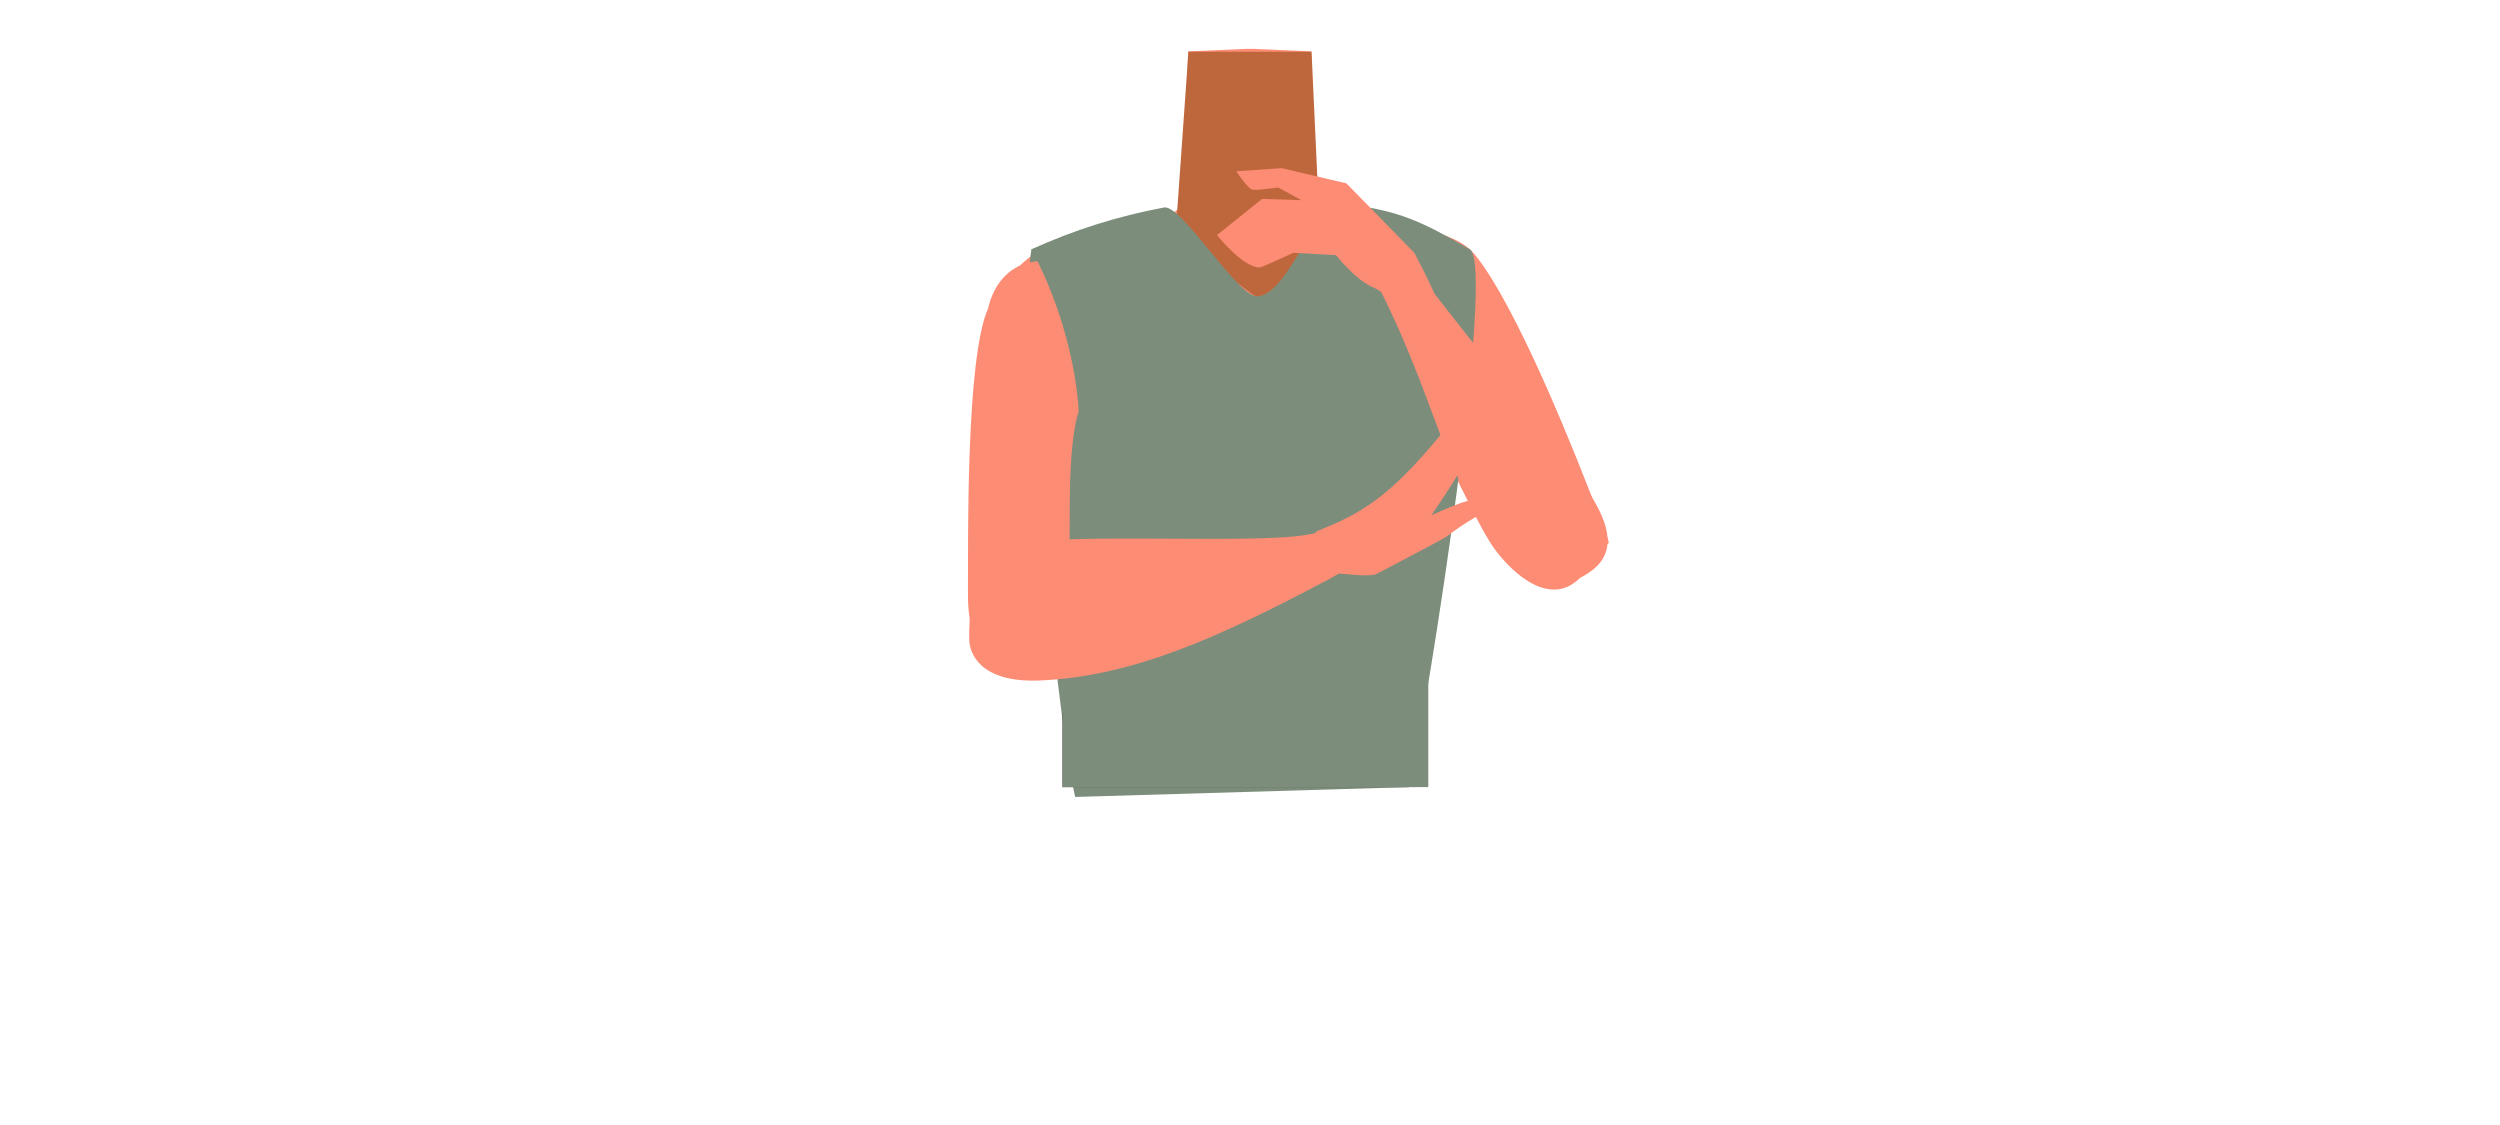
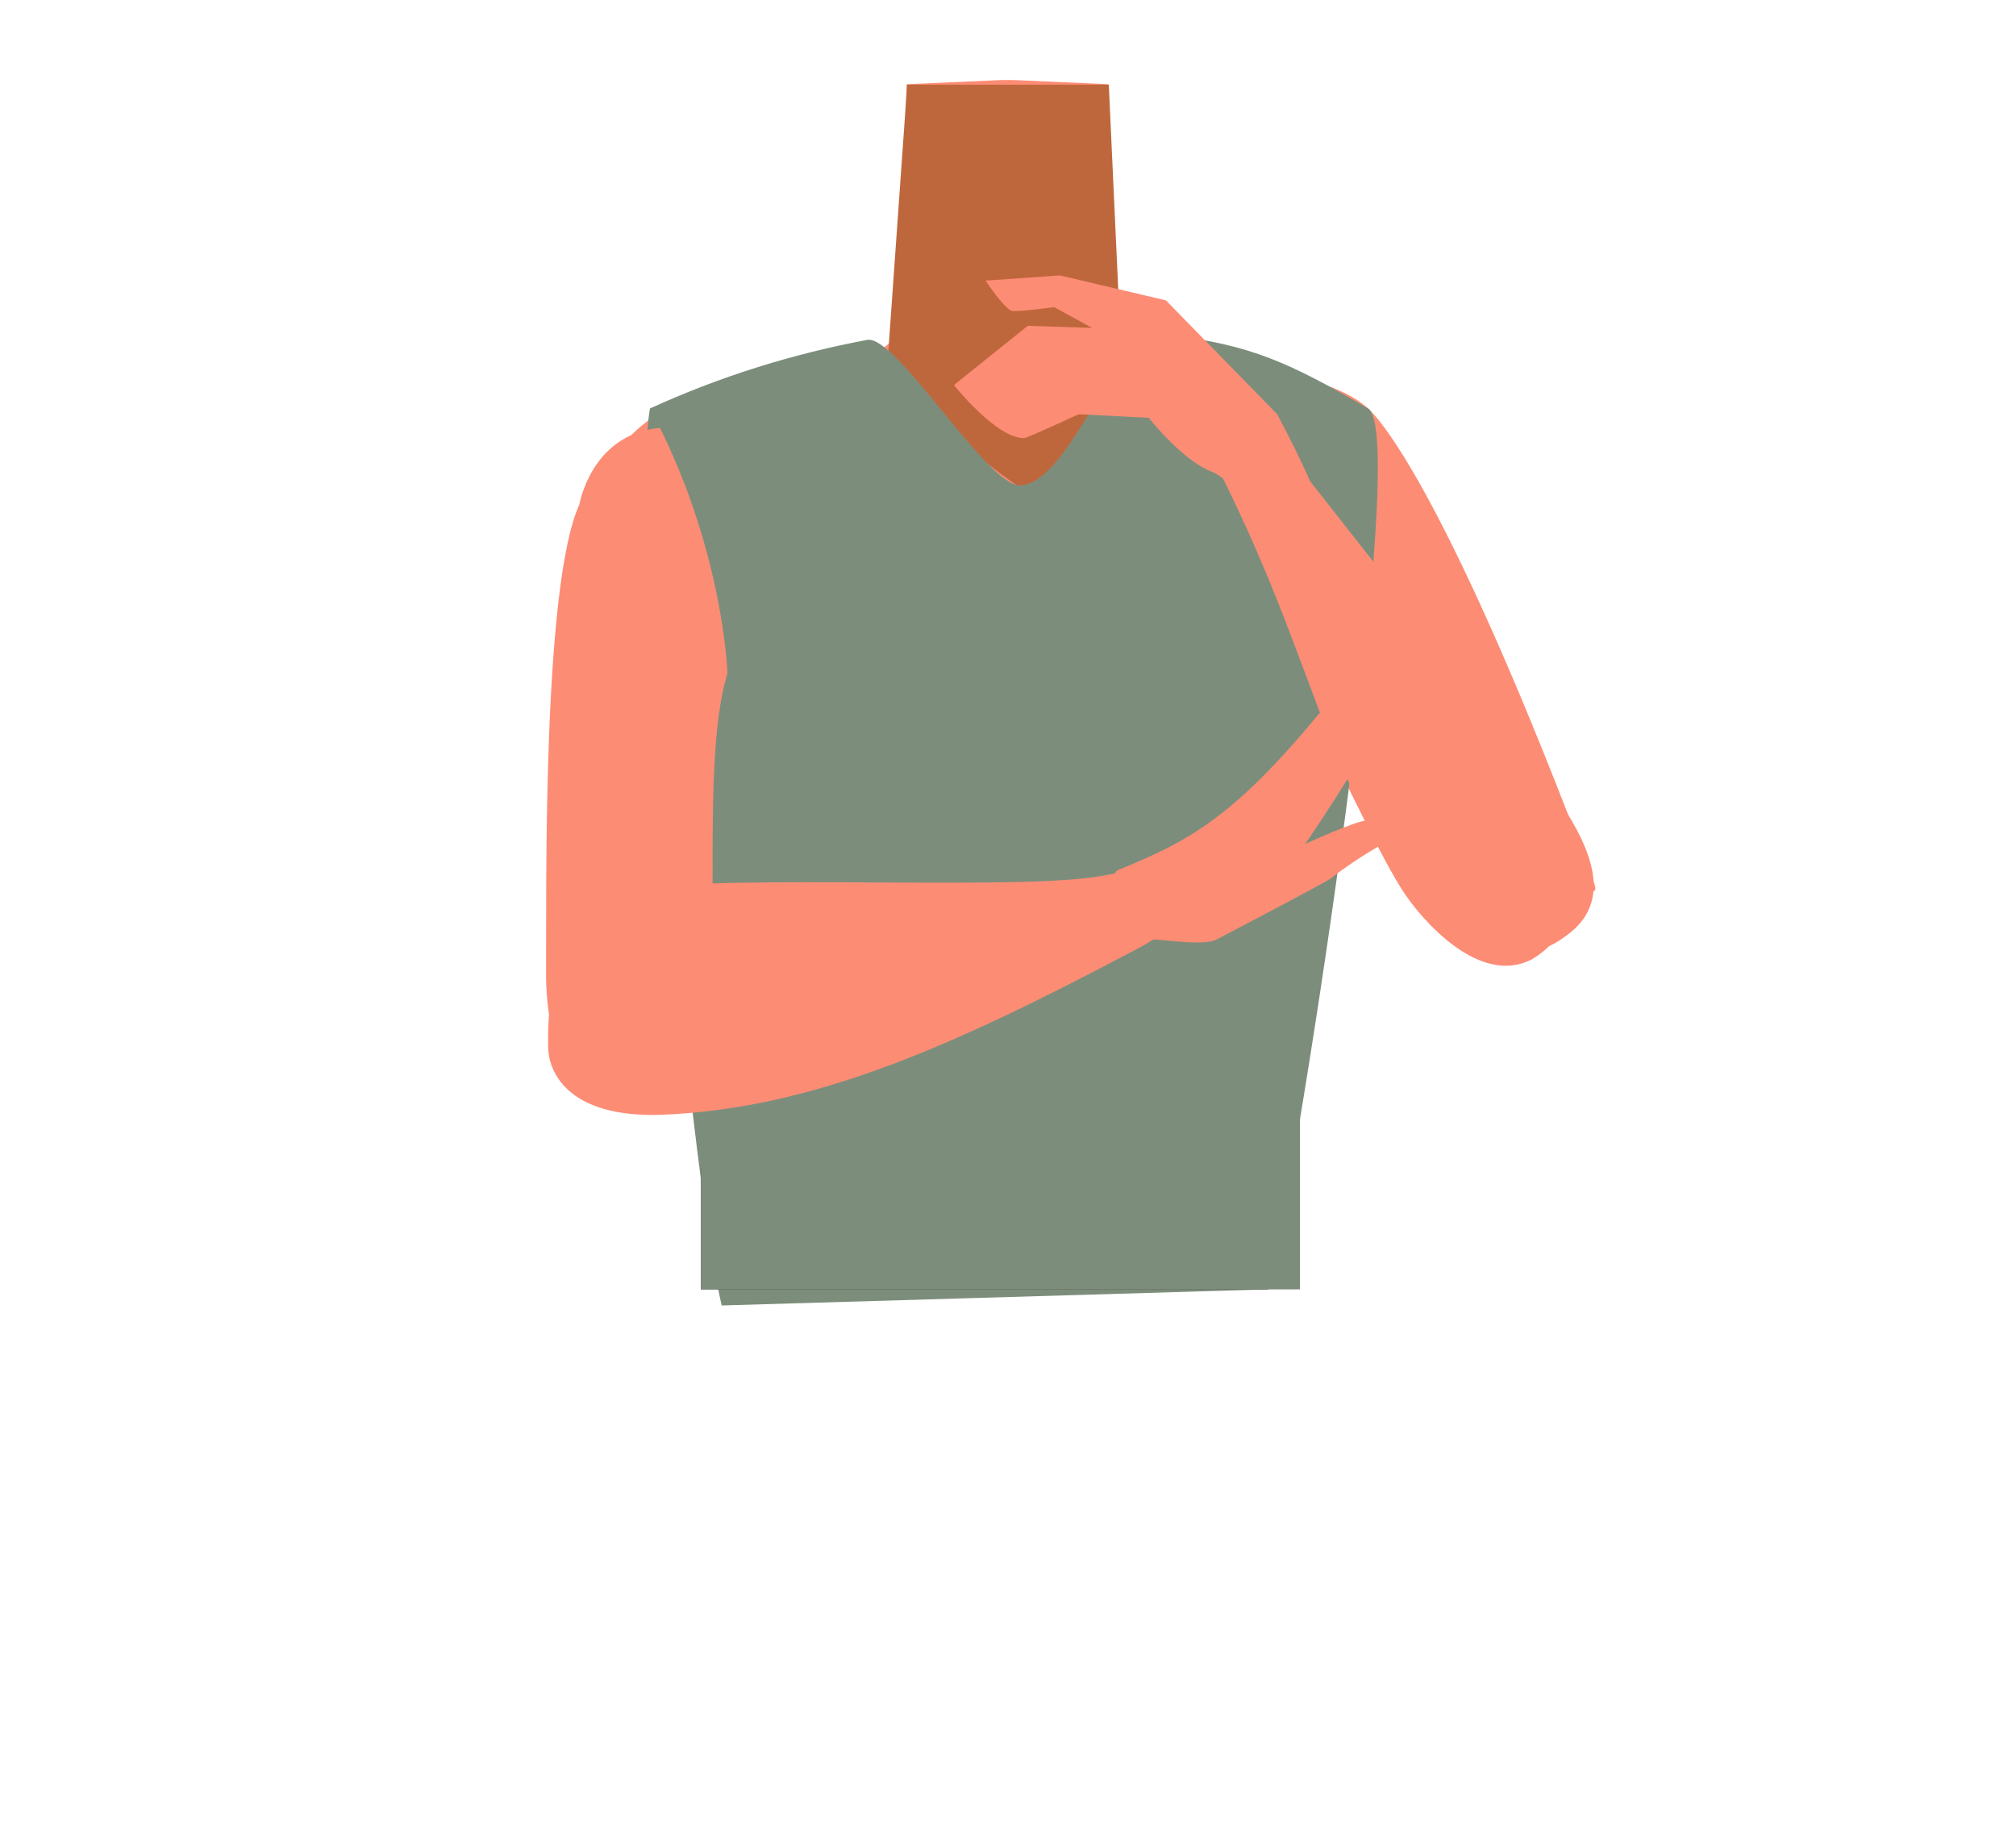
- <svg xmlns="http://www.w3.org/2000/svg" version="1.1" id="Calque_1" x="0px" y="0px" viewBox="0 0 788 354.5" style="enable-background:new 0 0 788 354.5;" xml:space="preserve">
+ <svg xmlns="http://www.w3.org/2000/svg" version="1.1" id="Calque_1" x="0px" y="0px" viewBox="0 0 388 354.5" style="enable-background:new 0 0 388 354.5;" xml:space="preserve">
  <style type="text/css">
	.st0{fill:#FD8C75;}
	.st1{fill:#BF673C;}
	.st2{fill:#7C8E7B;}
	.st3{fill:#423632;}
</style>
  <g id="Calque_10">
-     <path class="st0" d="M421,87.2c0,19.8,12.9,25.2,19.5,32.2c10.5,11.1,21.4,39.3,29.4,51.9c3.8,5.9,14.9,18.5,24.9,13.3l0,0   c12.6-7.3,5.6-23.3,2.5-29.4c-6.2-12.2-26.6-65.7-40.1-76.7c0,0-13.1-11.9-25.3-7.7C424.1,73.6,421,79,421,87.2L421,87.2z" />
-     <path class="st0" d="M394,166.5c-5.5-3.6-8-0.6-13.7,2.5c-9.8,5.3-15.8,23.7-26.7,26.2c-3.9,0.9-1-16.3-2-22.6   c-1.5-9.3-9.2-26.3-20.1-35.6c-9.2-7.9-14.1-3.6-18.1-16.2c-7-22,6.1-38.6,16-42.5c15.2-5.9,37.1-5.1,43.5-14.2l0.9-27.7l0.7-20.2   l18.3-0.8h2.2l18.3,0.8l0.7,20.2l0.9,27.7c6.4,9.1,36,3.7,48.3,14.4c2.6,2.3,15.8,17.3,43.5,91.1c4.7,12.4-41-40.5-50.3-32.6   c-10.9,9.3-6.9,27.5-8.4,36.9c-1,6.3-9.9,22.2-13.7,21.3c-10.8-2.5-16.9-20.9-26.7-26.2C402,165.9,399.5,163,394,166.5" />
-     <path class="st1" d="M370.8,70c0,0,36.7,44.4,46.1,22.2l-3.5-75.9h-38.8L370.8,70z" />
-     <path class="st2" d="M444.1,248.1c6.5-28,27.4-164.6,19.2-169.5c-15.2-8.9-22.6-12.2-38-14.1c-11.1-1.3-18.7,28-28.8,28.9   c-6.3,0.6-24-29.1-29.6-28c-14.4,2.7-28.5,7.1-41.8,13.2c-3.7,19.2,7.2,144.8,13.8,172.6" />
-     <path class="st0" d="M343.3,92.2c8.6,17.8-0.5,28.2-3.3,37.4c-4.5,14.5-1.9,44.6-3.4,59.4c-0.7,7-5.2,23.1-16.4,22.8l0,0   c-14.4-1.1-15.2-18.6-15.1-25.3c0.1-13.7-0.8-73.7,6.4-89.4c0,0,2.2-13.2,14.9-14.7C334.5,81.3,339.7,84.9,343.3,92.2L343.3,92.2z" />
-     <path class="st0" d="M305.5,201.7c-0.4-16.5,5.2-25.9,12.4-29.4c10.3-4.9,76.1-0.6,93.8-3.7c10-1.8,15.3-3,16.9,2.9   c1.5,5.3-7.8,10.1-11.5,12c-34.1,18-60.7,29.8-89.6,31C308.6,215.2,305.6,205.6,305.5,201.7z" />
-     <path class="st0" d="M456,169.1c4.3-3.3,8.9-6.2,13.7-8.6c0,0-4.2-2.7-6.8-2.6c-2.1,0.1-11.7,4.5-11.7,4.5l0,0   c16.3-23.9,25.2-43.3,26.1-46.2c0.7-2-1.6-8.1-1.6-8.1s-16.3,22.6-21.3,28.6c-16.9,20.5-25.4,25.1-39.2,30.7   c-2.4,1-1.1,15,4.1,13.4c1.8-0.6,11.9,1.5,14.8,0C445.6,174.8,455.7,169.4,456,169.1z" />
-     <rect x="334.9" y="224.7" class="st3" width="109.2" height="23.4" />
-     <path class="st0" d="M389.7,54l14.3-1l20.4,4.8l21.4,21.9c0,0,12.2,22.6,8.9,23.7c-5,1.8-17.9-11.3-21.4-12.6   c-5.7-2.1-12.2-10.4-12.2-10.4l-13.5-0.7c0,0-9.9,4.6-10.5,4.6c-5.3,0.1-13.5-10.2-13.5-10.2l14.2-11.4l12.4,0.4l-7.3-4   c0,0-7.4,1-8.2,0.7C393.1,59.2,389.7,54,389.7,54z" />
-     <path class="st0" d="M501.5,180c9.2-6.6,4.5-16.8-0.8-25c-3.8-5.9-45.8-58.7-57-73.2c-6.4-8.2-9.5-12.7-14.6-9.3   c-4.6,3.1,4.3,15.5,6.1,19.2c19.7,39.6,20.1,62.3,41.1,83C490.1,188.2,498.4,182.3,501.5,180z" />
-     <path class="st2" d="M340,129.6c0,0-0.7-24.5-14.9-51l24.3-8.6l27.4,48.9L340,129.6z" />
-     <polygon class="st2" points="334.9,248.1 334.9,217.4 450.2,211 450.2,248.1  " />
+     <path class="st0" d="M221,87.2c0,19.8,12.9,25.2,19.5,32.2c10.5,11.1,21.4,39.3,29.4,51.9c3.8,5.9,14.9,18.5,24.9,13.3l0,0   c12.6-7.3,5.6-23.3,2.5-29.4c-6.2-12.2-26.6-65.7-40.1-76.7c0,0-13.1-11.9-25.3-7.7C224.1,73.6,221,79,221,87.2L221,87.2z" />
+     <path class="st0" d="M194,166.5c-5.5-3.6-8-0.6-13.7,2.5c-9.8,5.3-15.8,23.7-26.7,26.2c-3.9,0.9-1-16.3-2-22.6   c-1.5-9.3-9.2-26.3-20.1-35.6c-9.2-7.9-14.1-3.6-18.1-16.2c-7-22,6.1-38.6,16-42.5c15.2-5.9,37.1-5.1,43.5-14.2l0.9-27.7l0.7-20.2   l18.3-0.8h2.2l18.3,0.8l0.7,20.2l0.9,27.7c6.4,9.1,36,3.7,48.3,14.4c2.6,2.3,15.8,17.3,43.5,91.1c4.7,12.4-41-40.5-50.3-32.6   c-10.9,9.3-6.9,27.5-8.4,36.9c-1,6.3-9.9,22.2-13.7,21.3c-10.8-2.5-16.9-20.9-26.7-26.2C202,165.9,199.5,163,194,166.5" />
+     <path class="st1" d="M170.8,70c0,0,36.7,44.4,46.1,22.2l-3.5-75.9h-38.8L170.8,70z" />
+     <path class="st2" d="M244.1,248.1c6.5-28,27.4-164.6,19.2-169.5c-15.2-8.9-22.6-12.2-38-14.1c-11.1-1.3-18.7,28-28.8,28.9   c-6.3,0.6-24-29.1-29.6-28c-14.4,2.7-28.5,7.1-41.8,13.2c-3.7,19.2,7.2,144.8,13.8,172.6" />
+     <path class="st0" d="M143.3,92.2c8.6,17.8-0.5,28.2-3.3,37.4c-4.5,14.5-1.9,44.6-3.4,59.4c-0.7,7-5.2,23.1-16.4,22.8l0,0   c-14.4-1.1-15.2-18.6-15.1-25.3c0.1-13.7-0.8-73.7,6.4-89.4c0,0,2.2-13.2,14.9-14.7C134.5,81.3,139.7,84.9,143.3,92.2L143.3,92.2z" />
+     <path class="st0" d="M105.5,201.7c-0.4-16.5,5.2-25.9,12.4-29.4c10.3-4.9,76.1-0.6,93.8-3.7c10-1.8,15.3-3,16.9,2.9   c1.5,5.3-7.8,10.1-11.5,12c-34.1,18-60.7,29.8-89.6,31C108.6,215.2,105.6,205.6,105.5,201.7z" />
+     <path class="st0" d="M256,169.1c4.3-3.3,8.9-6.2,13.7-8.6c0,0-4.2-2.7-6.8-2.6c-2.1,0.1-11.7,4.5-11.7,4.5l0,0   c16.3-23.9,25.2-43.3,26.1-46.2c0.7-2-1.6-8.1-1.6-8.1s-16.3,22.6-21.3,28.6c-16.9,20.5-25.4,25.1-39.2,30.7   c-2.4,1-1.1,15,4.1,13.4c1.8-0.6,11.9,1.5,14.8,0C245.6,174.8,255.7,169.4,256,169.1z" />
+     <rect x="134.9" y="224.7" class="st3" width="109.2" height="23.4" />
+     <path class="st0" d="M189.7,54l14.3-1l20.4,4.8l21.4,21.9c0,0,12.2,22.6,8.9,23.7c-5,1.8-17.9-11.3-21.4-12.6   c-5.7-2.1-12.2-10.4-12.2-10.4l-13.5-0.7c0,0-9.9,4.6-10.5,4.6c-5.3,0.1-13.5-10.2-13.5-10.2l14.2-11.4l12.4,0.4l-7.3-4   c0,0-7.4,1-8.2,0.7C193.1,59.2,189.7,54,189.7,54z" />
+     <path class="st0" d="M301.5,180c9.2-6.6,4.5-16.8-0.8-25c-3.8-5.9-45.8-58.7-57-73.2c-6.4-8.2-9.5-12.7-14.6-9.3   c-4.6,3.1,4.3,15.5,6.1,19.2c19.7,39.6,20.1,62.3,41.1,83C290.1,188.2,298.4,182.3,301.5,180z" />
+     <path class="st2" d="M140,129.6c0,0-0.7-24.5-14.9-51l24.3-8.6l27.4,48.9L140,129.6z" />
+     <polygon class="st2" points="134.9,248.1 134.9,217.4 250.2,211 250.2,248.1  " />
  </g>
</svg>
